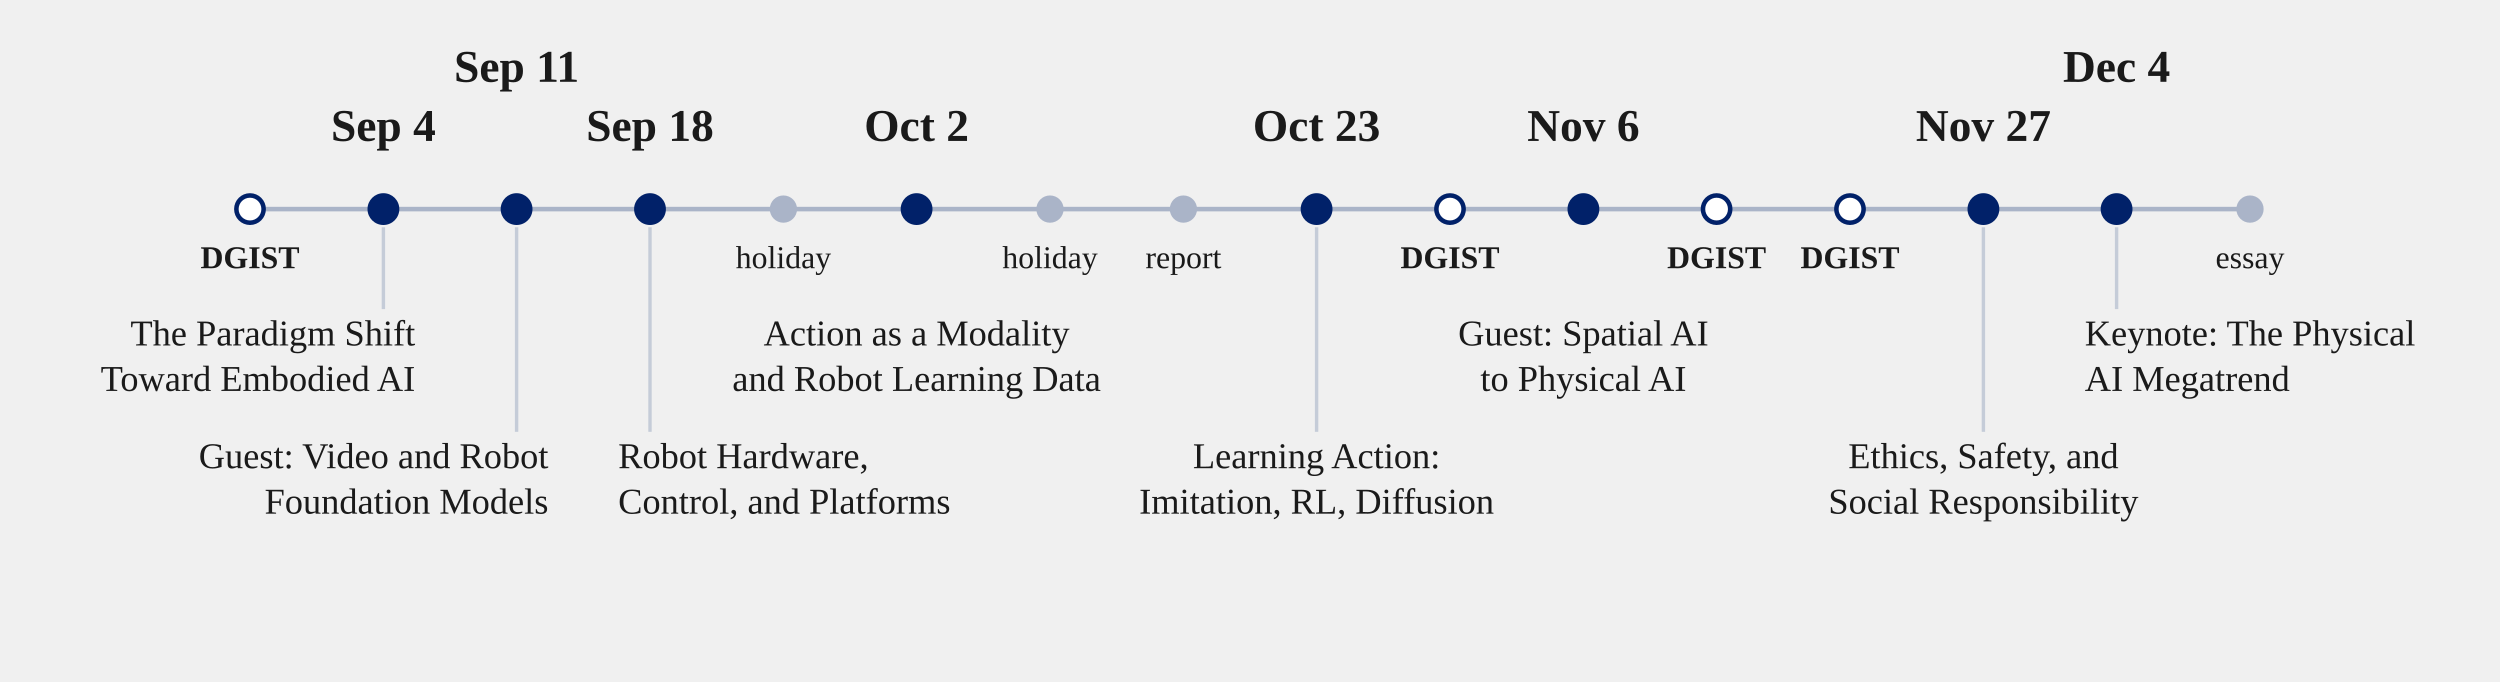
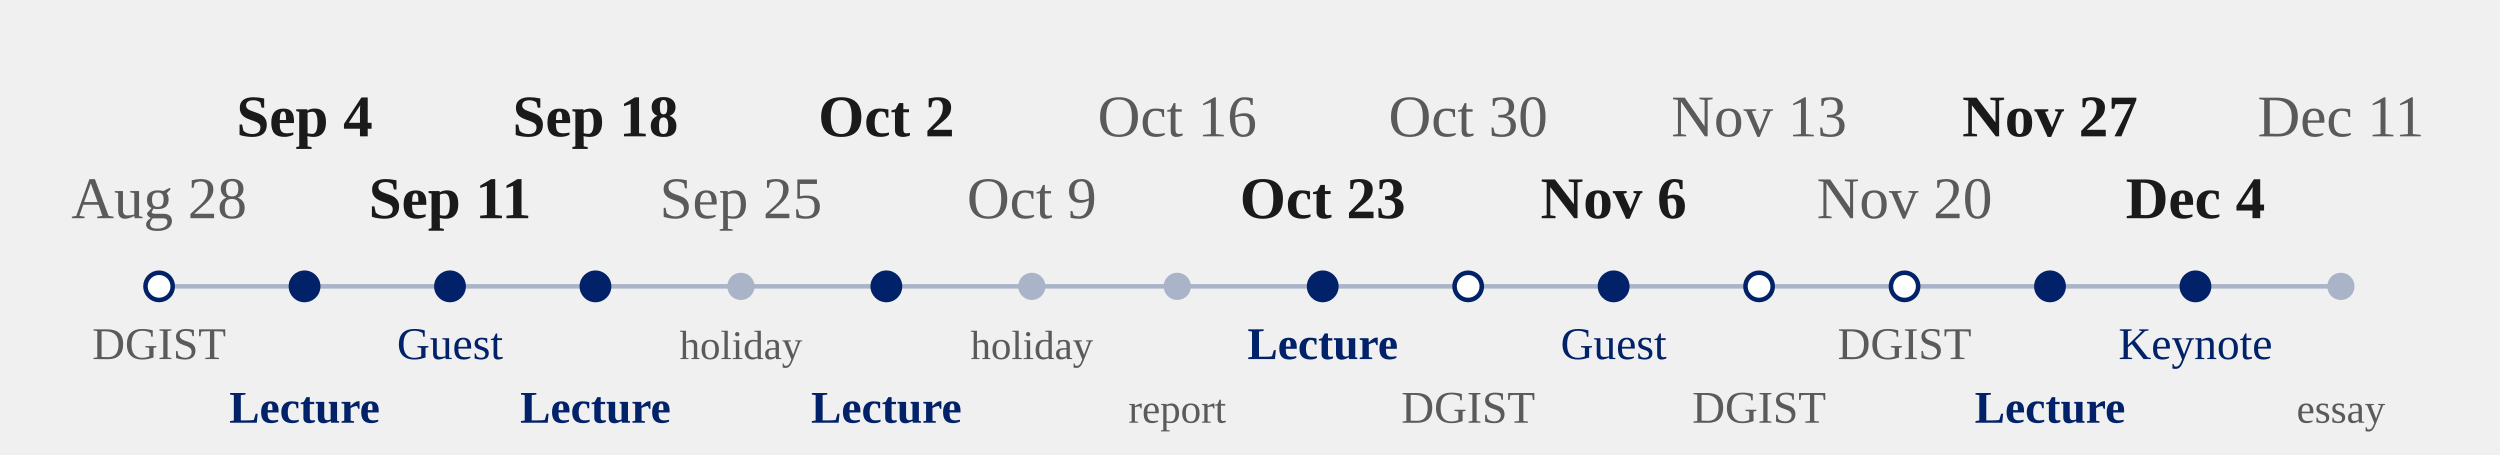
- <svg xmlns="http://www.w3.org/2000/svg" viewBox="0 0 1100 300" class="semester-map-svg" role="img" aria-label="Semester timeline" style="font-family:inherit">
-   <line x1="110.0" y1="92" x2="990.0" y2="92" stroke="#aab4c8" stroke-width="2" />
-   <circle cx="110.0" cy="92" r="6" fill="#fff" stroke="#012169" stroke-width="2" />
-   <text x="110.0" y="118" font-size="14" font-weight="600" text-anchor="middle" fill="#1a1a1a" class="tag">DGIST</text>
-   <line x1="168.7" y1="100" x2="168.7" y2="136" stroke="#c5ccd8" stroke-width="1.5" />
-   <circle cx="168.7" cy="92" r="7" fill="#012169" />
-   <text x="168.7" y="62" font-size="20" font-weight="700" text-anchor="middle" fill="#1a1a1a" class="date">Sep 4</text>
-   <text x="182.7" y="152" font-size="16" text-anchor="end" fill="#1a1a1a" class="label">The Paradigm Shift</text>
-   <text x="182.7" y="172" font-size="16" text-anchor="end" fill="#1a1a1a" class="label">Toward Embodied AI</text>
-   <line x1="227.3" y1="100" x2="227.3" y2="190" stroke="#c5ccd8" stroke-width="1.5" />
-   <circle cx="227.3" cy="92" r="7" fill="#012169" />
-   <text x="227.3" y="36" font-size="20" font-weight="700" text-anchor="middle" fill="#1a1a1a" class="date">Sep 11</text>
-   <text x="241.3" y="206" font-size="16" text-anchor="end" fill="#1a1a1a" class="label">Guest: Video and Robot</text>
-   <text x="241.3" y="226" font-size="16" text-anchor="end" fill="#1a1a1a" class="label">Foundation Models</text>
-   <line x1="286.0" y1="100" x2="286.0" y2="190" stroke="#c5ccd8" stroke-width="1.5" />
-   <circle cx="286.0" cy="92" r="7" fill="#012169" />
-   <text x="286.0" y="62" font-size="20" font-weight="700" text-anchor="middle" fill="#1a1a1a" class="date">Sep 18</text>
-   <text x="272.0" y="206" font-size="16" text-anchor="start" fill="#1a1a1a" class="label">Robot Hardware,</text>
-   <text x="272.0" y="226" font-size="16" text-anchor="start" fill="#1a1a1a" class="label">Control, and Platforms</text>
-   <circle cx="344.7" cy="92" r="6" fill="#aab4c8" />
-   <text x="344.7" y="118" font-size="14" text-anchor="middle" fill="#1a1a1a" class="tag">holiday</text>
-   <circle cx="403.3" cy="92" r="7" fill="#012169" />
-   <text x="403.3" y="62" font-size="20" font-weight="700" text-anchor="middle" fill="#1a1a1a" class="date">Oct 2</text>
-   <text x="403.3" y="152" font-size="16" text-anchor="middle" fill="#1a1a1a" class="label">Action as a Modality</text>
-   <text x="403.3" y="172" font-size="16" text-anchor="middle" fill="#1a1a1a" class="label">and Robot Learning Data</text>
-   <circle cx="462.0" cy="92" r="6" fill="#aab4c8" />
-   <text x="462.0" y="118" font-size="14" text-anchor="middle" fill="#1a1a1a" class="tag">holiday</text>
-   <circle cx="520.7" cy="92" r="6" fill="#aab4c8" />
-   <text x="520.7" y="118" font-size="14" text-anchor="middle" fill="#1a1a1a" class="tag">report</text>
-   <line x1="579.3" y1="100" x2="579.3" y2="190" stroke="#c5ccd8" stroke-width="1.5" />
-   <circle cx="579.3" cy="92" r="7" fill="#012169" />
-   <text x="579.3" y="62" font-size="20" font-weight="700" text-anchor="middle" fill="#1a1a1a" class="date">Oct 23</text>
-   <text x="579.3" y="206" font-size="16" text-anchor="middle" fill="#1a1a1a" class="label">Learning Action:</text>
-   <text x="579.3" y="226" font-size="16" text-anchor="middle" fill="#1a1a1a" class="label">Imitation, RL, Diffusion</text>
-   <circle cx="638.0" cy="92" r="6" fill="#fff" stroke="#012169" stroke-width="2" />
-   <text x="638.0" y="118" font-size="14" font-weight="600" text-anchor="middle" fill="#1a1a1a" class="tag">DGIST</text>
-   <circle cx="696.7" cy="92" r="7" fill="#012169" />
-   <text x="696.7" y="62" font-size="20" font-weight="700" text-anchor="middle" fill="#1a1a1a" class="date">Nov 6</text>
-   <text x="696.7" y="152" font-size="16" text-anchor="middle" fill="#1a1a1a" class="label">Guest: Spatial AI</text>
-   <text x="696.7" y="172" font-size="16" text-anchor="middle" fill="#1a1a1a" class="label">to Physical AI</text>
-   <circle cx="755.3" cy="92" r="6" fill="#fff" stroke="#012169" stroke-width="2" />
-   <text x="755.3" y="118" font-size="14" font-weight="600" text-anchor="middle" fill="#1a1a1a" class="tag">DGIST</text>
-   <circle cx="814.0" cy="92" r="6" fill="#fff" stroke="#012169" stroke-width="2" />
-   <text x="814.0" y="118" font-size="14" font-weight="600" text-anchor="middle" fill="#1a1a1a" class="tag">DGIST</text>
-   <line x1="872.7" y1="100" x2="872.7" y2="190" stroke="#c5ccd8" stroke-width="1.5" />
-   <circle cx="872.7" cy="92" r="7" fill="#012169" />
-   <text x="872.7" y="62" font-size="20" font-weight="700" text-anchor="middle" fill="#1a1a1a" class="date">Nov 27</text>
-   <text x="872.7" y="206" font-size="16" text-anchor="middle" fill="#1a1a1a" class="label">Ethics, Safety, and</text>
-   <text x="872.7" y="226" font-size="16" text-anchor="middle" fill="#1a1a1a" class="label">Social Responsibility</text>
-   <line x1="931.3" y1="100" x2="931.3" y2="136" stroke="#c5ccd8" stroke-width="1.5" />
-   <circle cx="931.3" cy="92" r="7" fill="#012169" />
-   <text x="931.3" y="36" font-size="20" font-weight="700" text-anchor="middle" fill="#1a1a1a" class="date">Dec 4</text>
-   <text x="917.3" y="152" font-size="16" text-anchor="start" fill="#1a1a1a" class="label">Keynote: The Physical</text>
-   <text x="917.3" y="172" font-size="16" text-anchor="start" fill="#1a1a1a" class="label">AI Megatrend</text>
-   <circle cx="990.0" cy="92" r="6" fill="#aab4c8" />
-   <text x="990.0" y="118" font-size="14" text-anchor="middle" fill="#1a1a1a" class="tag">essay</text>
+ <svg xmlns="http://www.w3.org/2000/svg" viewBox="0 0 1100 200" class="semester-map-svg" role="img" aria-label="Semester timeline" style="font-family:inherit">
+   <line x1="70.0" y1="126" x2="1030.0" y2="126" stroke="#aab4c8" stroke-width="2" />
+   <circle cx="70.0" cy="126" r="6" fill="#fff" stroke="#012169" stroke-width="2" />
+   <text x="70.0" y="96" font-size="26" font-weight="400" text-anchor="middle" fill="#5a5a5a" class="date">Aug 28</text>
+   <text x="70.0" y="158" font-size="20" text-anchor="middle" fill="#5a5a5a" class="tag">DGIST</text>
+   <circle cx="134.0" cy="126" r="7" fill="#012169" />
+   <text x="134.0" y="60" font-size="26" font-weight="700" text-anchor="middle" fill="#1a1a1a" class="date">Sep 4</text>
+   <text x="134.0" y="186" font-size="20" font-weight="700" text-anchor="middle" fill="#012169" class="tag">Lecture</text>
+   <circle cx="198.0" cy="126" r="7" fill="#012169" />
+   <text x="198.0" y="96" font-size="26" font-weight="700" text-anchor="middle" fill="#1a1a1a" class="date">Sep 11</text>
+   <text x="198.0" y="158" font-size="20" text-anchor="middle" fill="#012169" class="tag">Guest</text>
+   <circle cx="262.0" cy="126" r="7" fill="#012169" />
+   <text x="262.0" y="60" font-size="26" font-weight="700" text-anchor="middle" fill="#1a1a1a" class="date">Sep 18</text>
+   <text x="262.0" y="186" font-size="20" font-weight="700" text-anchor="middle" fill="#012169" class="tag">Lecture</text>
+   <circle cx="326.0" cy="126" r="6" fill="#aab4c8" />
+   <text x="326.0" y="96" font-size="26" font-weight="400" text-anchor="middle" fill="#5a5a5a" class="date">Sep 25</text>
+   <text x="326.0" y="158" font-size="18" text-anchor="middle" fill="#5a5a5a" class="tag">holiday</text>
+   <circle cx="390.0" cy="126" r="7" fill="#012169" />
+   <text x="390.0" y="60" font-size="26" font-weight="700" text-anchor="middle" fill="#1a1a1a" class="date">Oct 2</text>
+   <text x="390.0" y="186" font-size="20" font-weight="700" text-anchor="middle" fill="#012169" class="tag">Lecture</text>
+   <circle cx="454.0" cy="126" r="6" fill="#aab4c8" />
+   <text x="454.0" y="96" font-size="26" font-weight="400" text-anchor="middle" fill="#5a5a5a" class="date">Oct 9</text>
+   <text x="454.0" y="158" font-size="18" text-anchor="middle" fill="#5a5a5a" class="tag">holiday</text>
+   <circle cx="518.0" cy="126" r="6" fill="#aab4c8" />
+   <text x="518.0" y="60" font-size="26" font-weight="400" text-anchor="middle" fill="#5a5a5a" class="date">Oct 16</text>
+   <text x="518.0" y="186" font-size="18" text-anchor="middle" fill="#5a5a5a" class="tag">report</text>
+   <circle cx="582.0" cy="126" r="7" fill="#012169" />
+   <text x="582.0" y="96" font-size="26" font-weight="700" text-anchor="middle" fill="#1a1a1a" class="date">Oct 23</text>
+   <text x="582.0" y="158" font-size="20" font-weight="700" text-anchor="middle" fill="#012169" class="tag">Lecture</text>
+   <circle cx="646.0" cy="126" r="6" fill="#fff" stroke="#012169" stroke-width="2" />
+   <text x="646.0" y="60" font-size="26" font-weight="400" text-anchor="middle" fill="#5a5a5a" class="date">Oct 30</text>
+   <text x="646.0" y="186" font-size="20" text-anchor="middle" fill="#5a5a5a" class="tag">DGIST</text>
+   <circle cx="710.0" cy="126" r="7" fill="#012169" />
+   <text x="710.0" y="96" font-size="26" font-weight="700" text-anchor="middle" fill="#1a1a1a" class="date">Nov 6</text>
+   <text x="710.0" y="158" font-size="20" text-anchor="middle" fill="#012169" class="tag">Guest</text>
+   <circle cx="774.0" cy="126" r="6" fill="#fff" stroke="#012169" stroke-width="2" />
+   <text x="774.0" y="60" font-size="26" font-weight="400" text-anchor="middle" fill="#5a5a5a" class="date">Nov 13</text>
+   <text x="774.0" y="186" font-size="20" text-anchor="middle" fill="#5a5a5a" class="tag">DGIST</text>
+   <circle cx="838.0" cy="126" r="6" fill="#fff" stroke="#012169" stroke-width="2" />
+   <text x="838.0" y="96" font-size="26" font-weight="400" text-anchor="middle" fill="#5a5a5a" class="date">Nov 20</text>
+   <text x="838.0" y="158" font-size="20" text-anchor="middle" fill="#5a5a5a" class="tag">DGIST</text>
+   <circle cx="902.0" cy="126" r="7" fill="#012169" />
+   <text x="902.0" y="60" font-size="26" font-weight="700" text-anchor="middle" fill="#1a1a1a" class="date">Nov 27</text>
+   <text x="902.0" y="186" font-size="20" font-weight="700" text-anchor="middle" fill="#012169" class="tag">Lecture</text>
+   <circle cx="966.0" cy="126" r="7" fill="#012169" />
+   <text x="966.0" y="96" font-size="26" font-weight="700" text-anchor="middle" fill="#1a1a1a" class="date">Dec 4</text>
+   <text x="966.0" y="158" font-size="20" text-anchor="middle" fill="#012169" class="tag">Keynote</text>
+   <circle cx="1030.0" cy="126" r="6" fill="#aab4c8" />
+   <text x="1030.0" y="60" font-size="26" font-weight="400" text-anchor="middle" fill="#5a5a5a" class="date">Dec 11</text>
+   <text x="1030.0" y="186" font-size="18" text-anchor="middle" fill="#5a5a5a" class="tag">essay</text>
</svg>
